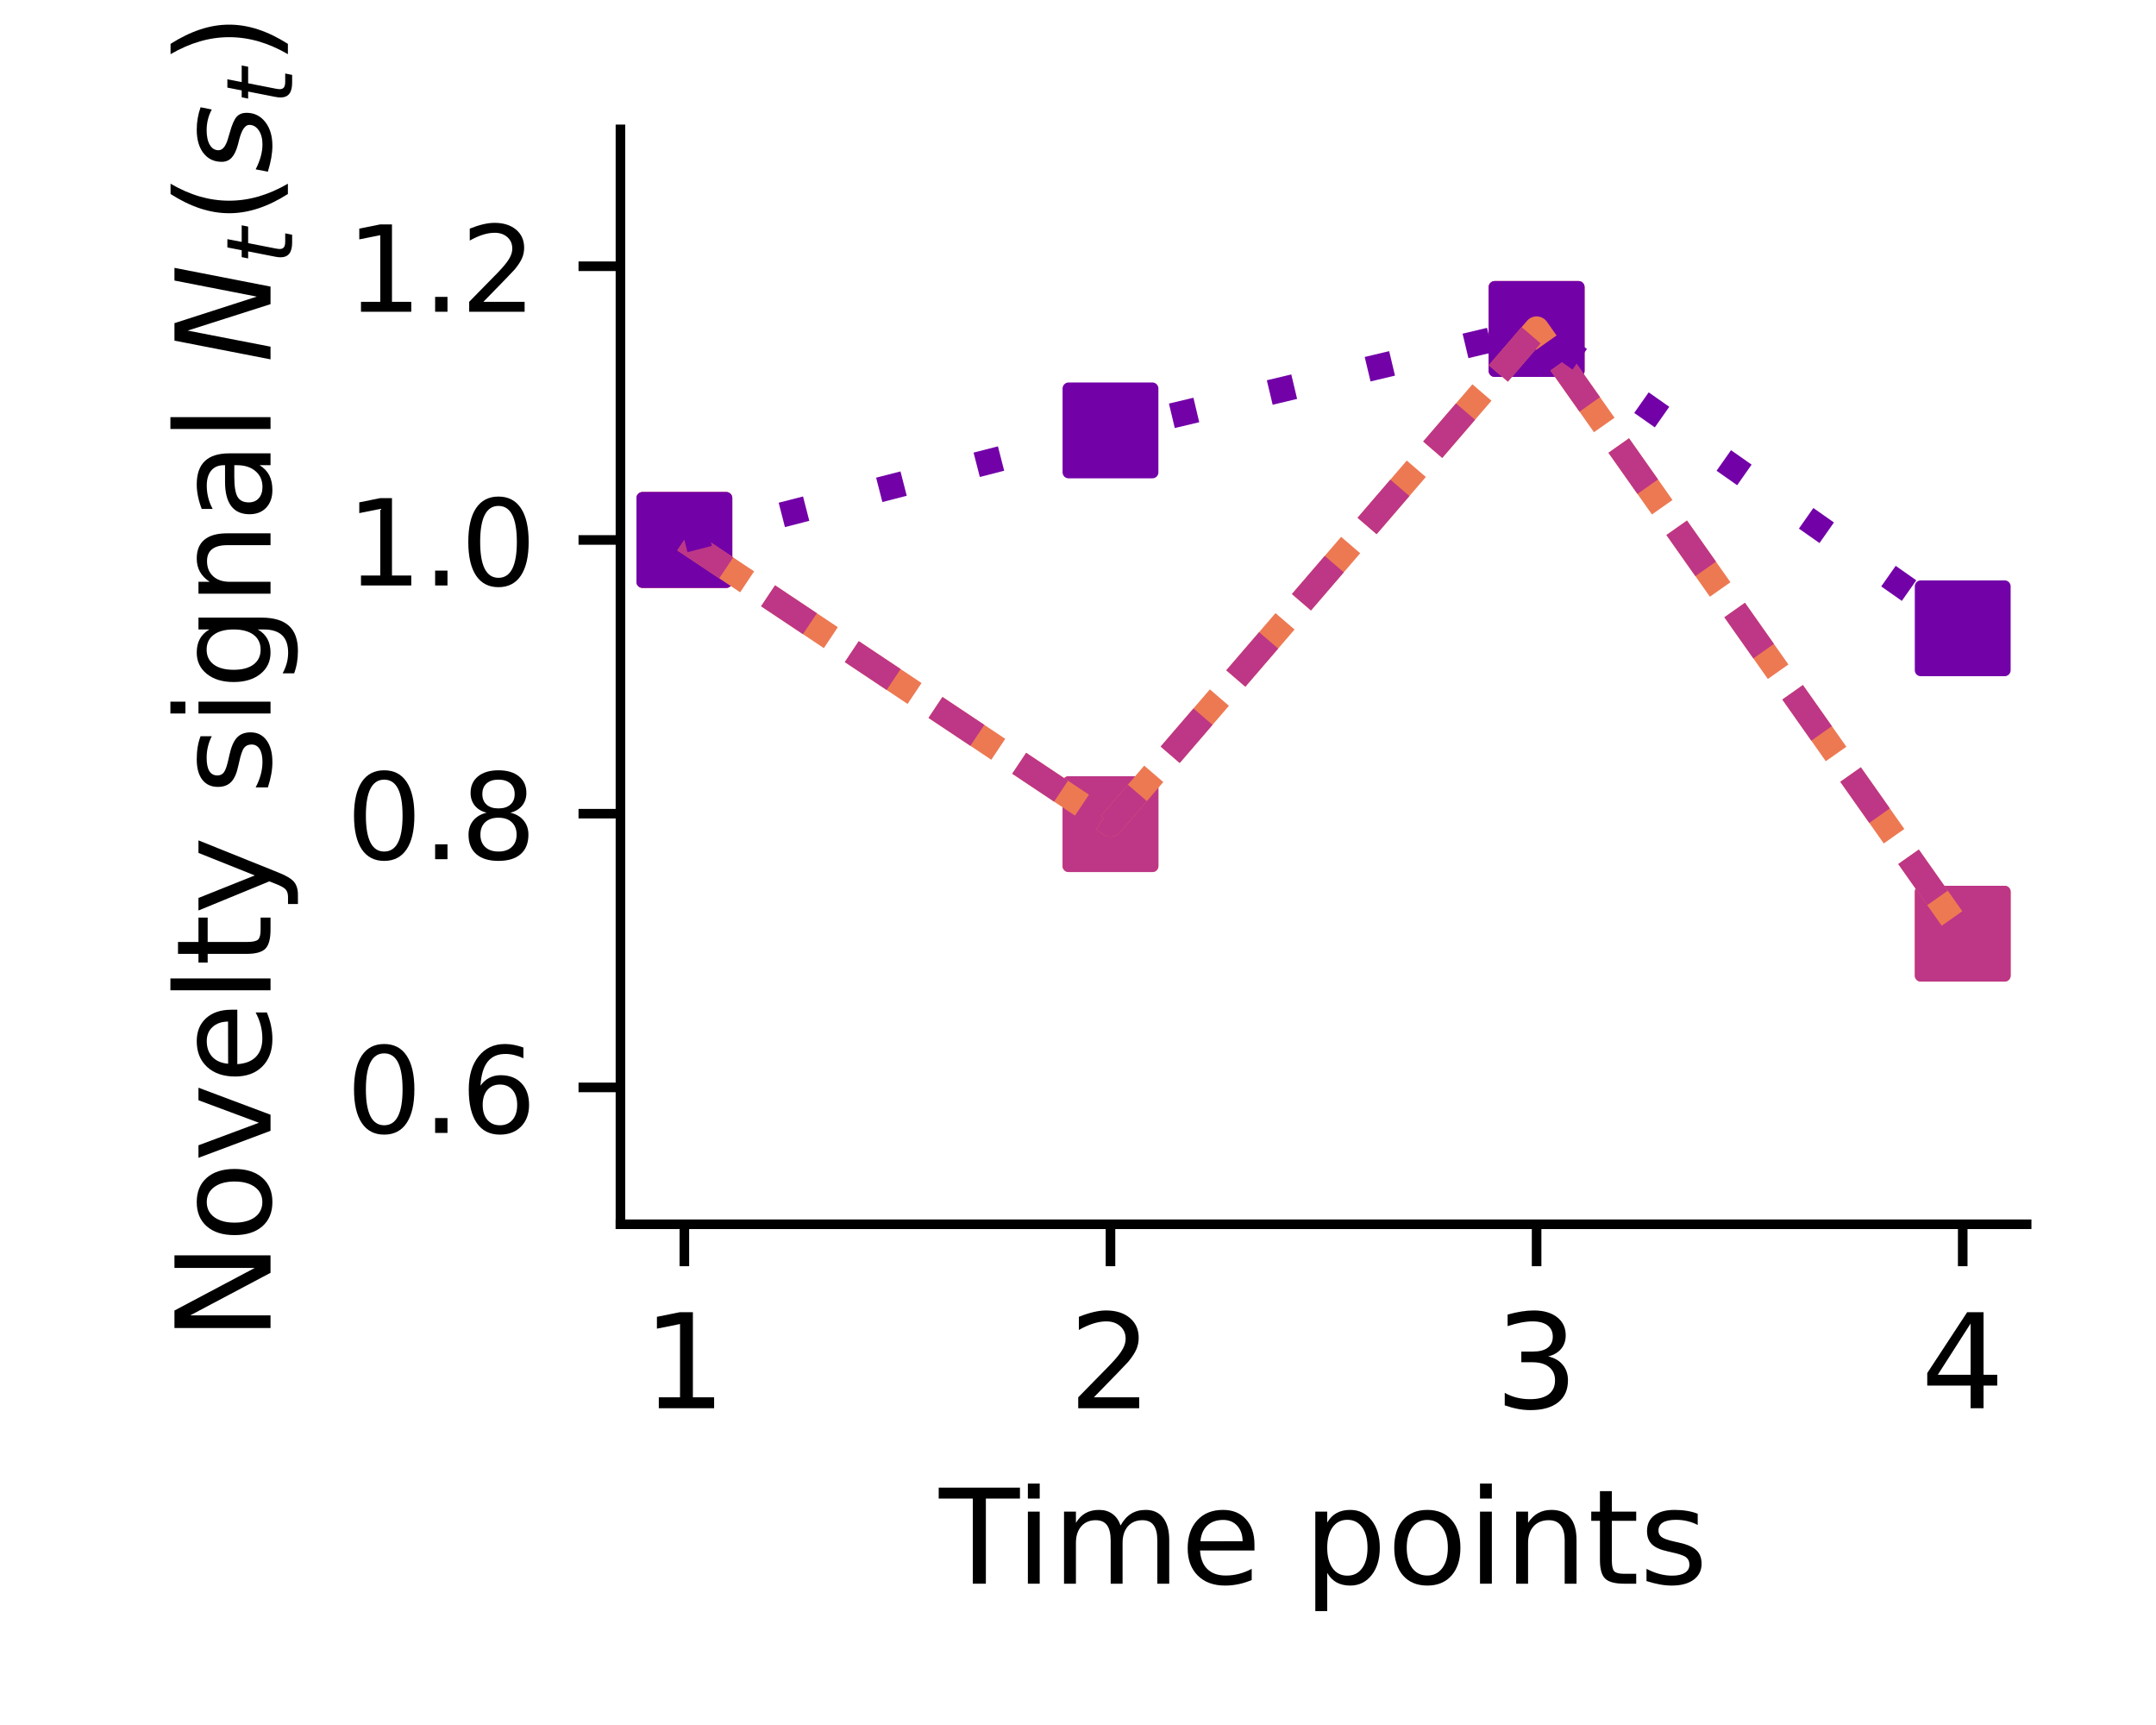
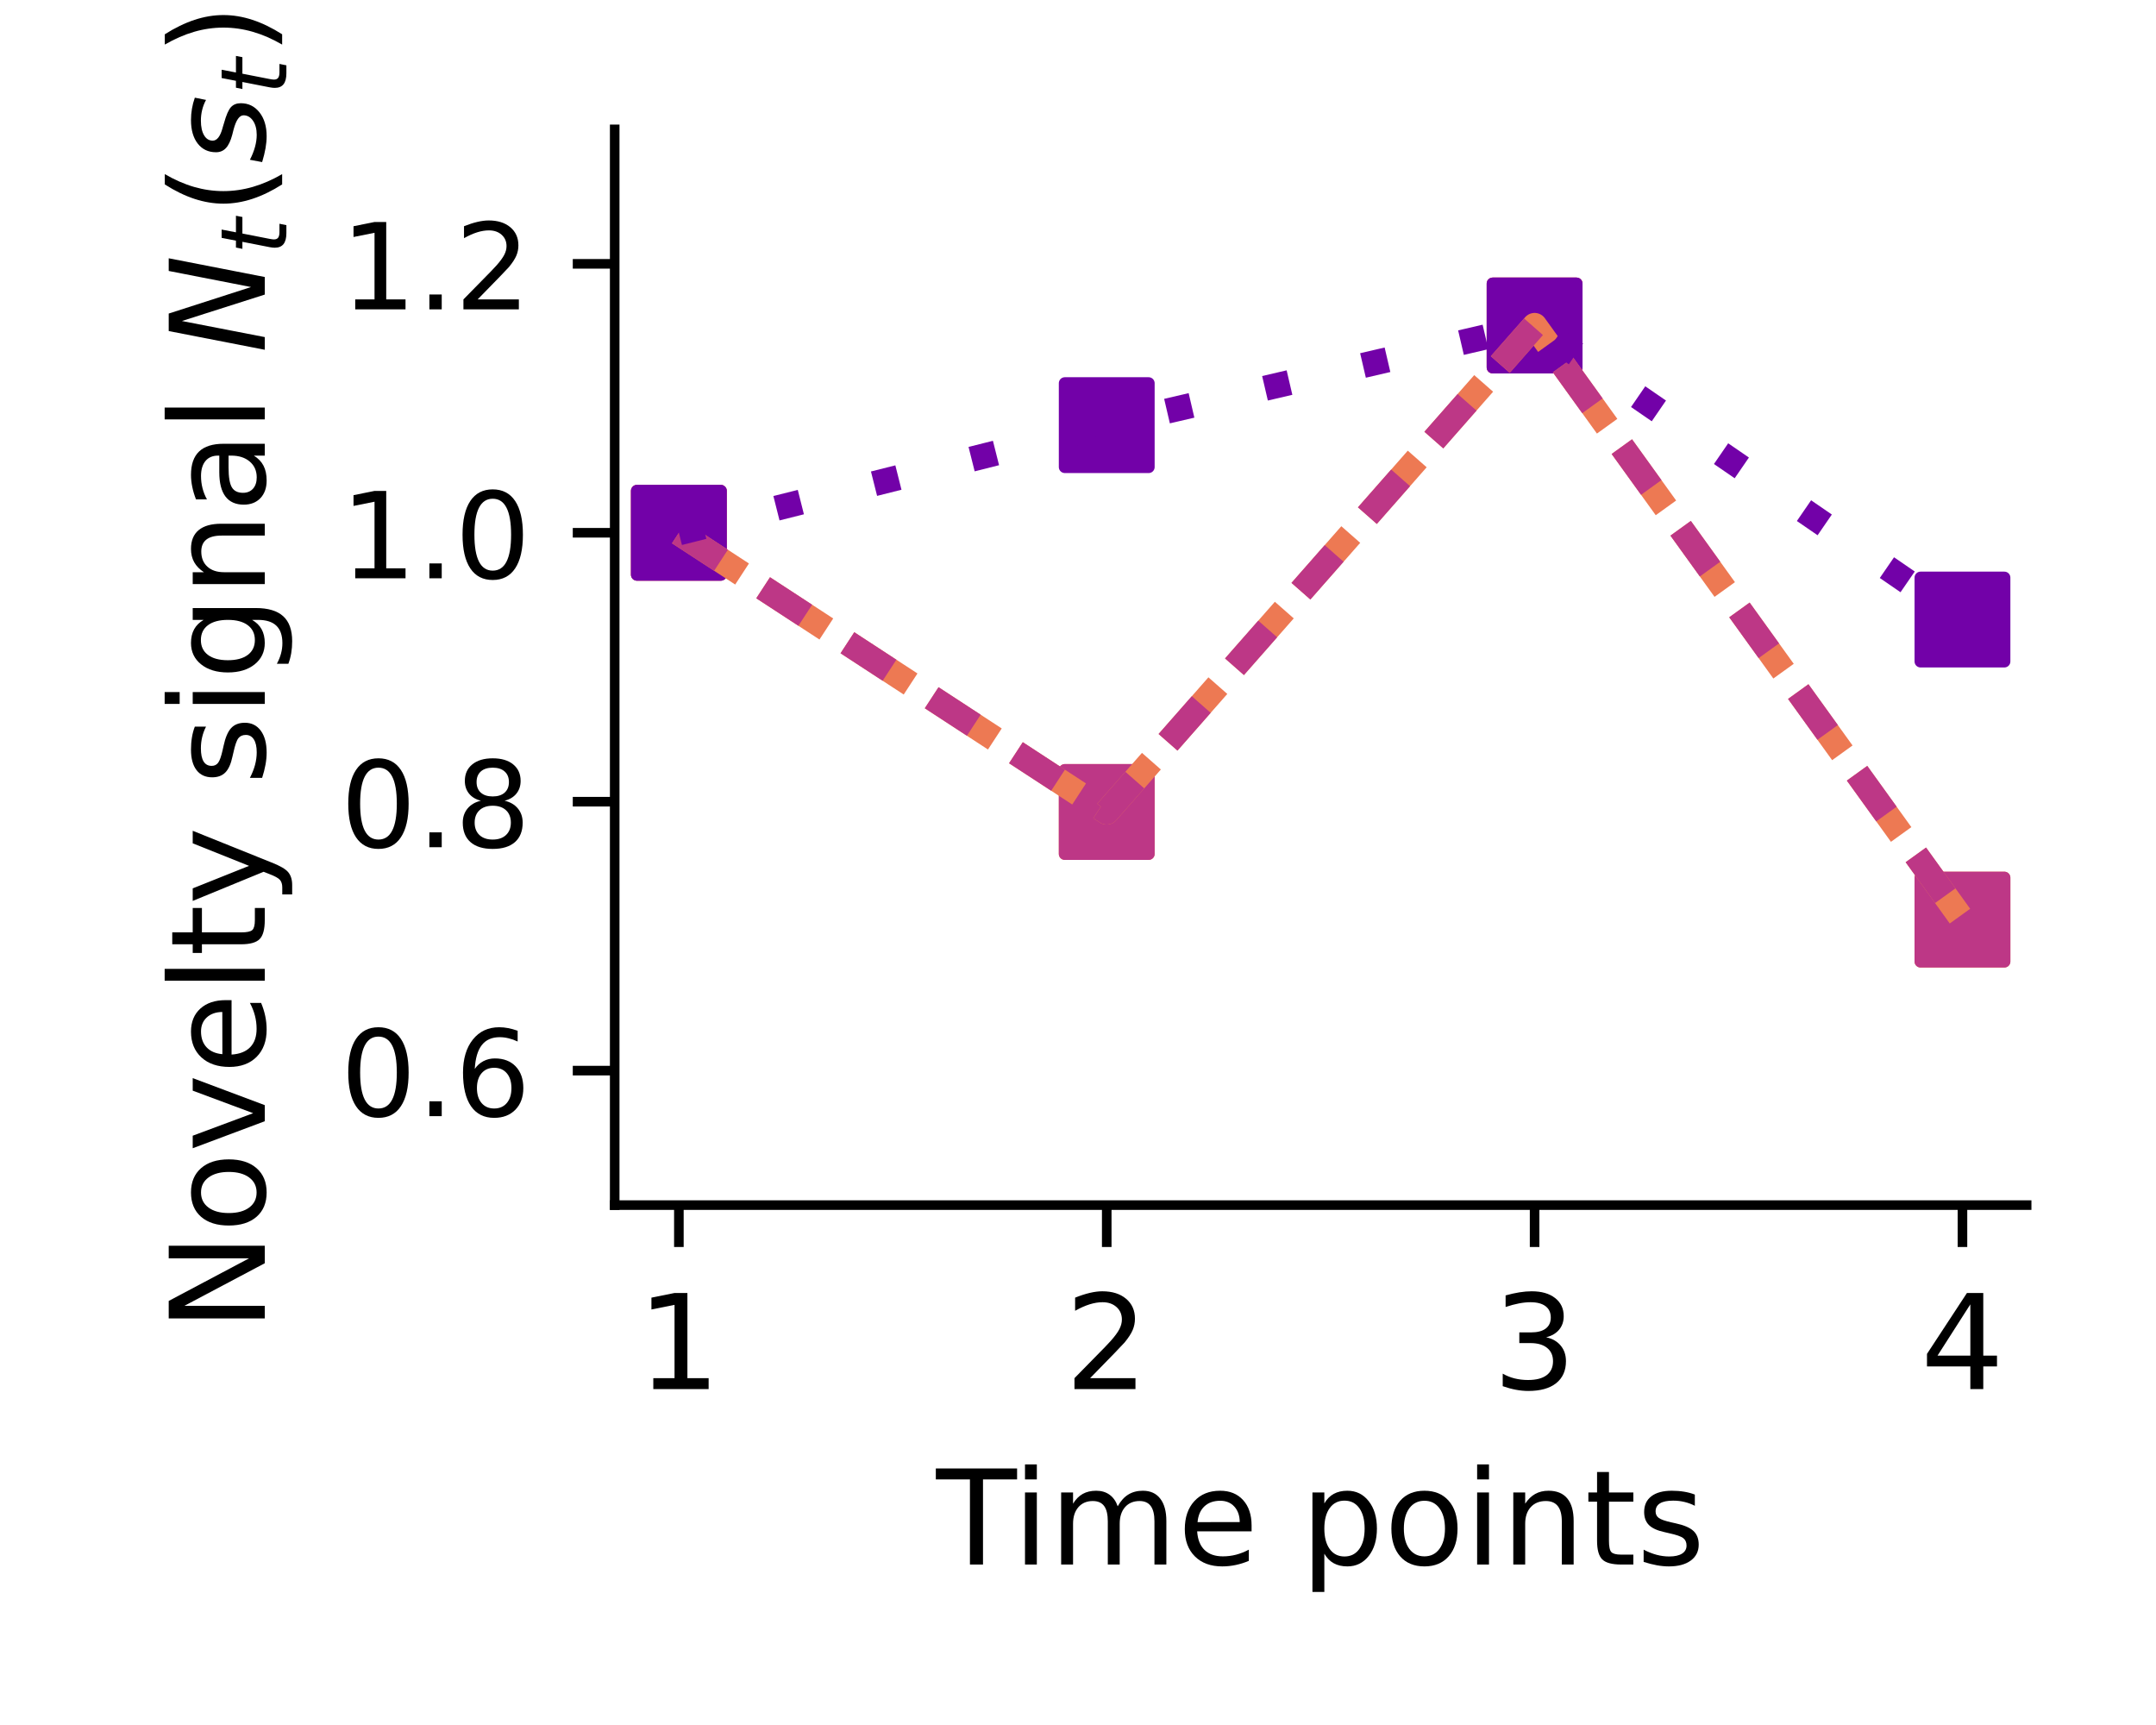
<svg xmlns="http://www.w3.org/2000/svg" xmlns:xlink="http://www.w3.org/1999/xlink" width="180pt" height="144pt" viewBox="0 0 180 144" version="1.1">
  <defs>
    <style type="text/css">*{stroke-linejoin: round; stroke-linecap: butt}</style>
  </defs>
  <g id="figure_1">
    <g id="patch_1">
      <path d="M 0 144  L 180 144  L 180 0  L 0 0  L 0 144  z " style="fill: none" />
    </g>
    <g id="axes_1">
      <g id="patch_2">
-         <path d="M 51.8 102.2  L 169.2 102.2  L 169.2 10.8  L 51.8 10.8  L 51.8 102.2  z " style="fill: none" />
+         <path d="M 51.32 100.6  L 169.2 100.6  L 169.2 10.8  L 51.32 10.8  L 51.32 100.6  z " style="fill: none" />
      </g>
      <g id="PathCollection_1">
        <defs>
-           <path id="mb7946abb6b" d="M -3.5 3.5  L 3.5 3.5  L 3.5 -3.5  L -3.5 -3.5  z " style="stroke: #ed7953" />
+           <path id="m963851a34f" d="M -3.5 3.5  L 3.5 3.5  L 3.5 -3.5  L -3.5 -3.5  z " style="stroke: #ed7953" />
        </defs>
-         <g clip-path="url(#p3c3ed4ab94)">
-           <use xlink:href="#mb7946abb6b" x="57.136" y="45.075" style="fill: #ed7953; stroke: #ed7953" />
-           <use xlink:href="#mb7946abb6b" x="92.712" y="68.798" style="fill: #ed7953; stroke: #ed7953" />
-           <use xlink:href="#mb7946abb6b" x="128.288" y="27.463" style="fill: #ed7953; stroke: #ed7953" />
-           <use xlink:href="#mb7946abb6b" x="163.864" y="77.943" style="fill: #ed7953; stroke: #ed7953" />
+         <g clip-path="url(#pb19910de31)">
+           <use xlink:href="#m963851a34f" x="56.678" y="44.475" style="fill: #ed7953; stroke: #ed7953" />
+           <use xlink:href="#m963851a34f" x="92.399" y="67.783" style="fill: #ed7953; stroke: #ed7953" />
+           <use xlink:href="#m963851a34f" x="128.121" y="27.172" style="fill: #ed7953; stroke: #ed7953" />
+           <use xlink:href="#m963851a34f" x="163.842" y="76.767" style="fill: #ed7953; stroke: #ed7953" />
        </g>
      </g>
      <g id="PathCollection_2">
        <defs>
-           <path id="ma7ffda3fb2" d="M -3.5 3.5  L 3.5 3.5  L 3.5 -3.5  L -3.5 -3.5  z " style="stroke: #bd3786" />
+           <path id="mf373836e05" d="M -3.5 3.5  L 3.5 3.5  L 3.5 -3.5  L -3.5 -3.5  z " style="stroke: #bd3786" />
        </defs>
-         <g clip-path="url(#p3c3ed4ab94)">
-           <use xlink:href="#ma7ffda3fb2" x="57.136" y="45.075" style="fill: #bd3786; stroke: #bd3786" />
-           <use xlink:href="#ma7ffda3fb2" x="92.712" y="68.798" style="fill: #bd3786; stroke: #bd3786" />
-           <use xlink:href="#ma7ffda3fb2" x="128.288" y="27.463" style="fill: #bd3786; stroke: #bd3786" />
-           <use xlink:href="#ma7ffda3fb2" x="163.864" y="77.943" style="fill: #bd3786; stroke: #bd3786" />
+         <g clip-path="url(#pb19910de31)">
+           <use xlink:href="#mf373836e05" x="56.678" y="44.475" style="fill: #bd3786; stroke: #bd3786" />
+           <use xlink:href="#mf373836e05" x="92.399" y="67.783" style="fill: #bd3786; stroke: #bd3786" />
+           <use xlink:href="#mf373836e05" x="128.121" y="27.172" style="fill: #bd3786; stroke: #bd3786" />
+           <use xlink:href="#mf373836e05" x="163.842" y="76.767" style="fill: #bd3786; stroke: #bd3786" />
        </g>
      </g>
      <g id="PathCollection_3">
        <defs>
-           <path id="m89780a138f" d="M -3.5 3.5  L 3.5 3.5  L 3.5 -3.5  L -3.5 -3.5  z " style="stroke: #7201a8" />
+           <path id="mcd7147862d" d="M -3.5 3.5  L 3.5 3.5  L 3.5 -3.5  L -3.5 -3.5  z " style="stroke: #7201a8" />
        </defs>
-         <g clip-path="url(#p3c3ed4ab94)">
-           <use xlink:href="#m89780a138f" x="57.136" y="45.075" style="fill: #7201a8; stroke: #7201a8" />
-           <use xlink:href="#m89780a138f" x="92.712" y="35.93" style="fill: #7201a8; stroke: #7201a8" />
-           <use xlink:href="#m89780a138f" x="128.288" y="27.463" style="fill: #7201a8; stroke: #7201a8" />
-           <use xlink:href="#m89780a138f" x="163.864" y="52.449" style="fill: #7201a8; stroke: #7201a8" />
+         <g clip-path="url(#pb19910de31)">
+           <use xlink:href="#mcd7147862d" x="56.678" y="44.475" style="fill: #7201a8; stroke: #7201a8" />
+           <use xlink:href="#mcd7147862d" x="92.399" y="35.49" style="fill: #7201a8; stroke: #7201a8" />
+           <use xlink:href="#mcd7147862d" x="128.121" y="27.172" style="fill: #7201a8; stroke: #7201a8" />
+           <use xlink:href="#mcd7147862d" x="163.842" y="51.719" style="fill: #7201a8; stroke: #7201a8" />
        </g>
      </g>
      <g id="matplotlib.axis_1">
        <g id="xtick_1">
          <g id="line2d_1">
            <defs>
-               <path id="mc3456936d4" d="M 0 0  L 0 3.5  " style="stroke: #000000; stroke-width: 0.8" />
-             </defs>
-             <g>
-               <use xlink:href="#mc3456936d4" x="57.136" y="102.2" style="stroke: #000000; stroke-width: 0.8" />
+               <path id="mcd3e46b966" d="M 0 0  L 0 3.5  " style="stroke: #000000; stroke-width: 0.8" />
+             </defs>
+             <g>
+               <use xlink:href="#mcd3e46b966" x="56.678" y="100.6" style="stroke: #000000; stroke-width: 0.8" />
            </g>
          </g>
          <g id="text_1">
-             <g transform="translate(53.63699 117.5583) scale(0.11 -0.11)">
+             <g transform="translate(53.17881 115.9583) scale(0.11 -0.11)">
              <defs>
                <path id="DejaVuSans-31" d="M 794 531  L 1825 531  L 1825 4091  L 703 3866  L 703 4441  L 1819 4666  L 2450 4666  L 2450 531  L 3481 531  L 3481 0  L 794 0  L 794 531  z " transform="scale(0.015625)" />
              </defs>
              <use xlink:href="#DejaVuSans-31" />
            </g>
          </g>
        </g>
        <g id="xtick_2">
          <g id="line2d_2">
            <g>
-               <use xlink:href="#mc3456936d4" x="92.712" y="102.2" style="stroke: #000000; stroke-width: 0.8" />
+               <use xlink:href="#mcd3e46b966" x="92.399" y="100.6" style="stroke: #000000; stroke-width: 0.8" />
            </g>
          </g>
          <g id="text_2">
-             <g transform="translate(89.21275 117.5583) scale(0.11 -0.11)">
+             <g transform="translate(88.90002 115.9583) scale(0.11 -0.11)">
              <defs>
                <path id="DejaVuSans-32" d="M 1228 531  L 3431 531  L 3431 0  L 469 0  L 469 531  Q 828 903 1448 1529  Q 2069 2156 2228 2338  Q 2531 2678 2651 2914  Q 2772 3150 2772 3378  Q 2772 3750 2511 3984  Q 2250 4219 1831 4219  Q 1534 4219 1204 4116  Q 875 4013 500 3803  L 500 4441  Q 881 4594 1212 4672  Q 1544 4750 1819 4750  Q 2544 4750 2975 4387  Q 3406 4025 3406 3419  Q 3406 3131 3298 2873  Q 3191 2616 2906 2266  Q 2828 2175 2409 1742  Q 1991 1309 1228 531  z " transform="scale(0.015625)" />
              </defs>
              <use xlink:href="#DejaVuSans-32" />
            </g>
          </g>
        </g>
        <g id="xtick_3">
          <g id="line2d_3">
            <g>
-               <use xlink:href="#mc3456936d4" x="128.288" y="102.2" style="stroke: #000000; stroke-width: 0.8" />
+               <use xlink:href="#mcd3e46b966" x="128.121" y="100.6" style="stroke: #000000; stroke-width: 0.8" />
            </g>
          </g>
          <g id="text_3">
-             <g transform="translate(124.7885 117.5583) scale(0.11 -0.11)">
+             <g transform="translate(124.6212 115.9583) scale(0.11 -0.11)">
              <defs>
                <path id="DejaVuSans-33" d="M 2597 2516  Q 3050 2419 3304 2112  Q 3559 1806 3559 1356  Q 3559 666 3084 287  Q 2609 -91 1734 -91  Q 1441 -91 1130 -33  Q 819 25 488 141  L 488 750  Q 750 597 1062 519  Q 1375 441 1716 441  Q 2309 441 2620 675  Q 2931 909 2931 1356  Q 2931 1769 2642 2001  Q 2353 2234 1838 2234  L 1294 2234  L 1294 2753  L 1863 2753  Q 2328 2753 2575 2939  Q 2822 3125 2822 3475  Q 2822 3834 2567 4026  Q 2313 4219 1838 4219  Q 1578 4219 1281 4162  Q 984 4106 628 3988  L 628 4550  Q 988 4650 1302 4700  Q 1616 4750 1894 4750  Q 2613 4750 3031 4423  Q 3450 4097 3450 3541  Q 3450 3153 3228 2886  Q 3006 2619 2597 2516  z " transform="scale(0.015625)" />
              </defs>
              <use xlink:href="#DejaVuSans-33" />
            </g>
          </g>
        </g>
        <g id="xtick_4">
          <g id="line2d_4">
            <g>
-               <use xlink:href="#mc3456936d4" x="163.864" y="102.2" style="stroke: #000000; stroke-width: 0.8" />
+               <use xlink:href="#mcd3e46b966" x="163.842" y="100.6" style="stroke: #000000; stroke-width: 0.8" />
            </g>
          </g>
          <g id="text_4">
-             <g transform="translate(160.3643 117.5583) scale(0.11 -0.11)">
+             <g transform="translate(160.3424 115.9583) scale(0.11 -0.11)">
              <defs>
                <path id="DejaVuSans-34" d="M 2419 4116  L 825 1625  L 2419 1625  L 2419 4116  z M 2253 4666  L 3047 4666  L 3047 1625  L 3713 1625  L 3713 1100  L 3047 1100  L 3047 0  L 2419 0  L 2419 1100  L 313 1100  L 313 1709  L 2253 4666  z " transform="scale(0.015625)" />
              </defs>
              <use xlink:href="#DejaVuSans-34" />
            </g>
          </g>
        </g>
        <g id="text_5">
-           <g transform="translate(78.4032 132.2042) scale(0.11 -0.11)">
+           <g transform="translate(78.1632 130.6042) scale(0.11 -0.11)">
            <defs>
              <path id="DejaVuSans-54" d="M -19 4666  L 3928 4666  L 3928 4134  L 2272 4134  L 2272 0  L 1638 0  L 1638 4134  L -19 4134  L -19 4666  z " transform="scale(0.015625)" />
              <path id="DejaVuSans-69" d="M 603 3500  L 1178 3500  L 1178 0  L 603 0  L 603 3500  z M 603 4863  L 1178 4863  L 1178 4134  L 603 4134  L 603 4863  z " transform="scale(0.015625)" />
              <path id="DejaVuSans-6d" d="M 3328 2828  Q 3544 3216 3844 3400  Q 4144 3584 4550 3584  Q 5097 3584 5394 3201  Q 5691 2819 5691 2113  L 5691 0  L 5113 0  L 5113 2094  Q 5113 2597 4934 2840  Q 4756 3084 4391 3084  Q 3944 3084 3684 2787  Q 3425 2491 3425 1978  L 3425 0  L 2847 0  L 2847 2094  Q 2847 2600 2669 2842  Q 2491 3084 2119 3084  Q 1678 3084 1418 2786  Q 1159 2488 1159 1978  L 1159 0  L 581 0  L 581 3500  L 1159 3500  L 1159 2956  Q 1356 3278 1631 3431  Q 1906 3584 2284 3584  Q 2666 3584 2933 3390  Q 3200 3197 3328 2828  z " transform="scale(0.015625)" />
              <path id="DejaVuSans-65" d="M 3597 1894  L 3597 1613  L 953 1613  Q 991 1019 1311 708  Q 1631 397 2203 397  Q 2534 397 2845 478  Q 3156 559 3463 722  L 3463 178  Q 3153 47 2828 -22  Q 2503 -91 2169 -91  Q 1331 -91 842 396  Q 353 884 353 1716  Q 353 2575 817 3079  Q 1281 3584 2069 3584  Q 2775 3584 3186 3129  Q 3597 2675 3597 1894  z M 3022 2063  Q 3016 2534 2758 2815  Q 2500 3097 2075 3097  Q 1594 3097 1305 2825  Q 1016 2553 972 2059  L 3022 2063  z " transform="scale(0.015625)" />
              <path id="DejaVuSans-20" transform="scale(0.015625)" />
              <path id="DejaVuSans-70" d="M 1159 525  L 1159 -1331  L 581 -1331  L 581 3500  L 1159 3500  L 1159 2969  Q 1341 3281 1617 3432  Q 1894 3584 2278 3584  Q 2916 3584 3314 3078  Q 3713 2572 3713 1747  Q 3713 922 3314 415  Q 2916 -91 2278 -91  Q 1894 -91 1617 61  Q 1341 213 1159 525  z M 3116 1747  Q 3116 2381 2855 2742  Q 2594 3103 2138 3103  Q 1681 3103 1420 2742  Q 1159 2381 1159 1747  Q 1159 1113 1420 752  Q 1681 391 2138 391  Q 2594 391 2855 752  Q 3116 1113 3116 1747  z " transform="scale(0.015625)" />
              <path id="DejaVuSans-6f" d="M 1959 3097  Q 1497 3097 1228 2736  Q 959 2375 959 1747  Q 959 1119 1226 758  Q 1494 397 1959 397  Q 2419 397 2687 759  Q 2956 1122 2956 1747  Q 2956 2369 2687 2733  Q 2419 3097 1959 3097  z M 1959 3584  Q 2709 3584 3137 3096  Q 3566 2609 3566 1747  Q 3566 888 3137 398  Q 2709 -91 1959 -91  Q 1206 -91 779 398  Q 353 888 353 1747  Q 353 2609 779 3096  Q 1206 3584 1959 3584  z " transform="scale(0.015625)" />
              <path id="DejaVuSans-6e" d="M 3513 2113  L 3513 0  L 2938 0  L 2938 2094  Q 2938 2591 2744 2837  Q 2550 3084 2163 3084  Q 1697 3084 1428 2787  Q 1159 2491 1159 1978  L 1159 0  L 581 0  L 581 3500  L 1159 3500  L 1159 2956  Q 1366 3272 1645 3428  Q 1925 3584 2291 3584  Q 2894 3584 3203 3211  Q 3513 2838 3513 2113  z " transform="scale(0.015625)" />
              <path id="DejaVuSans-74" d="M 1172 4494  L 1172 3500  L 2356 3500  L 2356 3053  L 1172 3053  L 1172 1153  Q 1172 725 1289 603  Q 1406 481 1766 481  L 2356 481  L 2356 0  L 1766 0  Q 1100 0 847 248  Q 594 497 594 1153  L 594 3053  L 172 3053  L 172 3500  L 594 3500  L 594 4494  L 1172 4494  z " transform="scale(0.015625)" />
              <path id="DejaVuSans-73" d="M 2834 3397  L 2834 2853  Q 2591 2978 2328 3040  Q 2066 3103 1784 3103  Q 1356 3103 1142 2972  Q 928 2841 928 2578  Q 928 2378 1081 2264  Q 1234 2150 1697 2047  L 1894 2003  Q 2506 1872 2764 1633  Q 3022 1394 3022 966  Q 3022 478 2636 193  Q 2250 -91 1575 -91  Q 1294 -91 989 -36  Q 684 19 347 128  L 347 722  Q 666 556 975 473  Q 1284 391 1588 391  Q 1994 391 2212 530  Q 2431 669 2431 922  Q 2431 1156 2273 1281  Q 2116 1406 1581 1522  L 1381 1569  Q 847 1681 609 1914  Q 372 2147 372 2553  Q 372 3047 722 3315  Q 1072 3584 1716 3584  Q 2034 3584 2315 3537  Q 2597 3491 2834 3397  z " transform="scale(0.015625)" />
            </defs>
            <use xlink:href="#DejaVuSans-54" />
            <use xlink:href="#DejaVuSans-69" x="57.959" />
            <use xlink:href="#DejaVuSans-6d" x="85.742" />
            <use xlink:href="#DejaVuSans-65" x="183.154" />
            <use xlink:href="#DejaVuSans-20" x="244.678" />
            <use xlink:href="#DejaVuSans-70" x="276.465" />
            <use xlink:href="#DejaVuSans-6f" x="339.941" />
            <use xlink:href="#DejaVuSans-69" x="401.123" />
            <use xlink:href="#DejaVuSans-6e" x="428.906" />
            <use xlink:href="#DejaVuSans-74" x="492.285" />
            <use xlink:href="#DejaVuSans-73" x="531.494" />
          </g>
        </g>
      </g>
      <g id="matplotlib.axis_2">
        <g id="ytick_1">
          <g id="line2d_5">
            <defs>
-               <path id="maf04ce3a7c" d="M 0 0  L -3.5 0  " style="stroke: #000000; stroke-width: 0.8" />
-             </defs>
-             <g>
-               <use xlink:href="#maf04ce3a7c" x="51.8" y="90.775" style="stroke: #000000; stroke-width: 0.8" />
+               <path id="m11049a2c9d" d="M 0 0  L -3.5 0  " style="stroke: #000000; stroke-width: 0.8" />
+             </defs>
+             <g>
+               <use xlink:href="#m11049a2c9d" x="51.32" y="89.375" style="stroke: #000000; stroke-width: 0.8" />
            </g>
          </g>
          <g id="text_6">
-             <g transform="translate(28.89688 94.57422) scale(0.1 -0.1)">
+             <g transform="translate(28.41688 93.17422) scale(0.1 -0.1)">
              <defs>
                <path id="DejaVuSans-30" d="M 2034 4250  Q 1547 4250 1301 3770  Q 1056 3291 1056 2328  Q 1056 1369 1301 889  Q 1547 409 2034 409  Q 2525 409 2770 889  Q 3016 1369 3016 2328  Q 3016 3291 2770 3770  Q 2525 4250 2034 4250  z M 2034 4750  Q 2819 4750 3233 4129  Q 3647 3509 3647 2328  Q 3647 1150 3233 529  Q 2819 -91 2034 -91  Q 1250 -91 836 529  Q 422 1150 422 2328  Q 422 3509 836 4129  Q 1250 4750 2034 4750  z " transform="scale(0.015625)" />
                <path id="DejaVuSans-2e" d="M 684 794  L 1344 794  L 1344 0  L 684 0  L 684 794  z " transform="scale(0.015625)" />
                <path id="DejaVuSans-36" d="M 2113 2584  Q 1688 2584 1439 2293  Q 1191 2003 1191 1497  Q 1191 994 1439 701  Q 1688 409 2113 409  Q 2538 409 2786 701  Q 3034 994 3034 1497  Q 3034 2003 2786 2293  Q 2538 2584 2113 2584  z M 3366 4563  L 3366 3988  Q 3128 4100 2886 4159  Q 2644 4219 2406 4219  Q 1781 4219 1451 3797  Q 1122 3375 1075 2522  Q 1259 2794 1537 2939  Q 1816 3084 2150 3084  Q 2853 3084 3261 2657  Q 3669 2231 3669 1497  Q 3669 778 3244 343  Q 2819 -91 2113 -91  Q 1303 -91 875 529  Q 447 1150 447 2328  Q 447 3434 972 4092  Q 1497 4750 2381 4750  Q 2619 4750 2861 4703  Q 3103 4656 3366 4563  z " transform="scale(0.015625)" />
              </defs>
              <use xlink:href="#DejaVuSans-30" />
              <use xlink:href="#DejaVuSans-2e" x="63.623" />
              <use xlink:href="#DejaVuSans-36" x="95.41" />
            </g>
          </g>
        </g>
        <g id="ytick_2">
          <g id="line2d_6">
            <g>
-               <use xlink:href="#maf04ce3a7c" x="51.8" y="67.925" style="stroke: #000000; stroke-width: 0.8" />
+               <use xlink:href="#m11049a2c9d" x="51.32" y="66.925" style="stroke: #000000; stroke-width: 0.8" />
            </g>
          </g>
          <g id="text_7">
-             <g transform="translate(28.89688 71.72422) scale(0.1 -0.1)">
+             <g transform="translate(28.41688 70.72422) scale(0.1 -0.1)">
              <defs>
                <path id="DejaVuSans-38" d="M 2034 2216  Q 1584 2216 1326 1975  Q 1069 1734 1069 1313  Q 1069 891 1326 650  Q 1584 409 2034 409  Q 2484 409 2743 651  Q 3003 894 3003 1313  Q 3003 1734 2745 1975  Q 2488 2216 2034 2216  z M 1403 2484  Q 997 2584 770 2862  Q 544 3141 544 3541  Q 544 4100 942 4425  Q 1341 4750 2034 4750  Q 2731 4750 3128 4425  Q 3525 4100 3525 3541  Q 3525 3141 3298 2862  Q 3072 2584 2669 2484  Q 3125 2378 3379 2068  Q 3634 1759 3634 1313  Q 3634 634 3220 271  Q 2806 -91 2034 -91  Q 1263 -91 848 271  Q 434 634 434 1313  Q 434 1759 690 2068  Q 947 2378 1403 2484  z M 1172 3481  Q 1172 3119 1398 2916  Q 1625 2713 2034 2713  Q 2441 2713 2670 2916  Q 2900 3119 2900 3481  Q 2900 3844 2670 4047  Q 2441 4250 2034 4250  Q 1625 4250 1398 4047  Q 1172 3844 1172 3481  z " transform="scale(0.015625)" />
              </defs>
              <use xlink:href="#DejaVuSans-30" />
              <use xlink:href="#DejaVuSans-2e" x="63.623" />
              <use xlink:href="#DejaVuSans-38" x="95.41" />
            </g>
          </g>
        </g>
        <g id="ytick_3">
          <g id="line2d_7">
            <g>
-               <use xlink:href="#maf04ce3a7c" x="51.8" y="45.075" style="stroke: #000000; stroke-width: 0.8" />
+               <use xlink:href="#m11049a2c9d" x="51.32" y="44.475" style="stroke: #000000; stroke-width: 0.8" />
            </g>
          </g>
          <g id="text_8">
-             <g transform="translate(28.89688 48.87422) scale(0.1 -0.1)">
+             <g transform="translate(28.41688 48.27422) scale(0.1 -0.1)">
              <use xlink:href="#DejaVuSans-31" />
              <use xlink:href="#DejaVuSans-2e" x="63.623" />
              <use xlink:href="#DejaVuSans-30" x="95.41" />
            </g>
          </g>
        </g>
        <g id="ytick_4">
          <g id="line2d_8">
            <g>
-               <use xlink:href="#maf04ce3a7c" x="51.8" y="22.225" style="stroke: #000000; stroke-width: 0.8" />
+               <use xlink:href="#m11049a2c9d" x="51.32" y="22.025" style="stroke: #000000; stroke-width: 0.8" />
            </g>
          </g>
          <g id="text_9">
-             <g transform="translate(28.89688 26.02422) scale(0.1 -0.1)">
+             <g transform="translate(28.41688 25.82422) scale(0.1 -0.1)">
              <use xlink:href="#DejaVuSans-31" />
              <use xlink:href="#DejaVuSans-2e" x="63.623" />
              <use xlink:href="#DejaVuSans-32" x="95.41" />
            </g>
          </g>
        </g>
        <g id="text_10">
-           <g transform="translate(22.58687 111.94) rotate(-90) scale(0.11 -0.11)">
+           <g transform="translate(22.10687 111.14) rotate(-90) scale(0.11 -0.11)">
            <defs>
              <path id="DejaVuSans-4e" d="M 628 4666  L 1478 4666  L 3547 763  L 3547 4666  L 4159 4666  L 4159 0  L 3309 0  L 1241 3903  L 1241 0  L 628 0  L 628 4666  z " transform="scale(0.015625)" />
              <path id="DejaVuSans-76" d="M 191 3500  L 800 3500  L 1894 563  L 2988 3500  L 3597 3500  L 2284 0  L 1503 0  L 191 3500  z " transform="scale(0.015625)" />
              <path id="DejaVuSans-6c" d="M 603 4863  L 1178 4863  L 1178 0  L 603 0  L 603 4863  z " transform="scale(0.015625)" />
              <path id="DejaVuSans-79" d="M 2059 -325  Q 1816 -950 1584 -1140  Q 1353 -1331 966 -1331  L 506 -1331  L 506 -850  L 844 -850  Q 1081 -850 1212 -737  Q 1344 -625 1503 -206  L 1606 56  L 191 3500  L 800 3500  L 1894 763  L 2988 3500  L 3597 3500  L 2059 -325  z " transform="scale(0.015625)" />
              <path id="DejaVuSans-67" d="M 2906 1791  Q 2906 2416 2648 2759  Q 2391 3103 1925 3103  Q 1463 3103 1205 2759  Q 947 2416 947 1791  Q 947 1169 1205 825  Q 1463 481 1925 481  Q 2391 481 2648 825  Q 2906 1169 2906 1791  z M 3481 434  Q 3481 -459 3084 -895  Q 2688 -1331 1869 -1331  Q 1566 -1331 1297 -1286  Q 1028 -1241 775 -1147  L 775 -588  Q 1028 -725 1275 -790  Q 1522 -856 1778 -856  Q 2344 -856 2625 -561  Q 2906 -266 2906 331  L 2906 616  Q 2728 306 2450 153  Q 2172 0 1784 0  Q 1141 0 747 490  Q 353 981 353 1791  Q 353 2603 747 3093  Q 1141 3584 1784 3584  Q 2172 3584 2450 3431  Q 2728 3278 2906 2969  L 2906 3500  L 3481 3500  L 3481 434  z " transform="scale(0.015625)" />
              <path id="DejaVuSans-61" d="M 2194 1759  Q 1497 1759 1228 1600  Q 959 1441 959 1056  Q 959 750 1161 570  Q 1363 391 1709 391  Q 2188 391 2477 730  Q 2766 1069 2766 1631  L 2766 1759  L 2194 1759  z M 3341 1997  L 3341 0  L 2766 0  L 2766 531  Q 2569 213 2275 61  Q 1981 -91 1556 -91  Q 1019 -91 701 211  Q 384 513 384 1019  Q 384 1609 779 1909  Q 1175 2209 1959 2209  L 2766 2209  L 2766 2266  Q 2766 2663 2505 2880  Q 2244 3097 1772 3097  Q 1472 3097 1187 3025  Q 903 2953 641 2809  L 641 3341  Q 956 3463 1253 3523  Q 1550 3584 1831 3584  Q 2591 3584 2966 3190  Q 3341 2797 3341 1997  z " transform="scale(0.015625)" />
              <path id="DejaVuSans-Oblique-4e" d="M 1081 4666  L 1931 4666  L 3219 666  L 4000 4666  L 4616 4666  L 3706 0  L 2853 0  L 1569 4025  L 788 0  L 172 0  L 1081 4666  z " transform="scale(0.015625)" />
              <path id="DejaVuSans-Oblique-74" d="M 2706 3500  L 2619 3053  L 1472 3053  L 1100 1153  Q 1081 1047 1072 975  Q 1063 903 1063 863  Q 1063 663 1183 572  Q 1303 481 1569 481  L 2150 481  L 2053 0  L 1503 0  Q 991 0 739 200  Q 488 400 488 806  Q 488 878 497 964  Q 506 1050 525 1153  L 897 3053  L 409 3053  L 500 3500  L 978 3500  L 1172 4494  L 1747 4494  L 1556 3500  L 2706 3500  z " transform="scale(0.015625)" />
              <path id="DejaVuSans-28" d="M 1984 4856  Q 1566 4138 1362 3434  Q 1159 2731 1159 2009  Q 1159 1288 1364 580  Q 1569 -128 1984 -844  L 1484 -844  Q 1016 -109 783 600  Q 550 1309 550 2009  Q 550 2706 781 3412  Q 1013 4119 1484 4856  L 1984 4856  z " transform="scale(0.015625)" />
              <path id="DejaVuSans-Oblique-73" d="M 3200 3397  L 3091 2853  Q 2863 2978 2609 3040  Q 2356 3103 2088 3103  Q 1634 3103 1373 2948  Q 1113 2794 1113 2528  Q 1113 2219 1719 2053  Q 1766 2041 1788 2034  L 1972 1978  Q 2547 1819 2739 1644  Q 2931 1469 2931 1166  Q 2931 609 2489 259  Q 2047 -91 1331 -91  Q 1053 -91 747 -37  Q 441 16 72 128  L 184 722  Q 500 559 806 475  Q 1113 391 1394 391  Q 1816 391 2080 572  Q 2344 753 2344 1031  Q 2344 1331 1650 1516  L 1591 1531  L 1394 1581  Q 956 1697 753 1886  Q 550 2075 550 2369  Q 550 2928 970 3256  Q 1391 3584 2113 3584  Q 2397 3584 2667 3537  Q 2938 3491 3200 3397  z " transform="scale(0.015625)" />
              <path id="DejaVuSans-29" d="M 513 4856  L 1013 4856  Q 1481 4119 1714 3412  Q 1947 2706 1947 2009  Q 1947 1309 1714 600  Q 1481 -109 1013 -844  L 513 -844  Q 928 -128 1133 580  Q 1338 1288 1338 2009  Q 1338 2731 1133 3434  Q 928 4138 513 4856  z " transform="scale(0.015625)" />
            </defs>
            <use xlink:href="#DejaVuSans-4e" transform="translate(0 0.015625)" />
            <use xlink:href="#DejaVuSans-6f" transform="translate(74.80469 0.015625)" />
            <use xlink:href="#DejaVuSans-76" transform="translate(135.9863 0.015625)" />
            <use xlink:href="#DejaVuSans-65" transform="translate(195.166 0.015625)" />
            <use xlink:href="#DejaVuSans-6c" transform="translate(256.6895 0.015625)" />
            <use xlink:href="#DejaVuSans-74" transform="translate(284.4727 0.015625)" />
            <use xlink:href="#DejaVuSans-79" transform="translate(323.6816 0.015625)" />
            <use xlink:href="#DejaVuSans-20" transform="translate(382.8613 0.015625)" />
            <use xlink:href="#DejaVuSans-73" transform="translate(414.6484 0.015625)" />
            <use xlink:href="#DejaVuSans-69" transform="translate(466.748 0.015625)" />
            <use xlink:href="#DejaVuSans-67" transform="translate(494.5312 0.015625)" />
            <use xlink:href="#DejaVuSans-6e" transform="translate(558.0078 0.015625)" />
            <use xlink:href="#DejaVuSans-61" transform="translate(621.3867 0.015625)" />
            <use xlink:href="#DejaVuSans-6c" transform="translate(682.666 0.015625)" />
            <use xlink:href="#DejaVuSans-20" transform="translate(710.4492 0.015625)" />
            <use xlink:href="#DejaVuSans-Oblique-4e" transform="translate(742.2363 0.015625)" />
            <use xlink:href="#DejaVuSans-Oblique-74" transform="translate(817.041 -16.39062) scale(0.7)" />
            <use xlink:href="#DejaVuSans-28" transform="translate(847.2217 0.015625)" />
            <use xlink:href="#DejaVuSans-Oblique-73" transform="translate(886.2354 0.015625)" />
            <use xlink:href="#DejaVuSans-Oblique-74" transform="translate(938.335 -16.39062) scale(0.7)" />
            <use xlink:href="#DejaVuSans-29" transform="translate(968.5156 0.015625)" />
          </g>
        </g>
      </g>
      <g id="line2d_9">
-         <path d="M 57.136 45.075  L 92.712 68.798  L 128.288 27.463  L 163.864 77.943  " clip-path="url(#p3c3ed4ab94)" style="fill: none; stroke-dasharray: 6.3,2.1,6.3,2.1; stroke-dashoffset: 0; stroke: #ed7953; stroke-width: 2.1" />
+         <path d="M 56.678 44.475  L 92.399 67.783  L 128.121 27.172  L 163.842 76.767  " clip-path="url(#pb19910de31)" style="fill: none; stroke-dasharray: 6.3,2.1,6.3,2.1; stroke-dashoffset: 0; stroke: #ed7953; stroke-width: 2.1" />
      </g>
      <g id="line2d_10">
-         <path d="M 57.136 45.075  L 92.712 68.798  L 128.288 27.463  L 163.864 77.943  " clip-path="url(#p3c3ed4ab94)" style="fill: none; stroke-dasharray: 4.2,4.2,4.2,4.2; stroke-dashoffset: 0; stroke: #bd3786; stroke-width: 2.1" />
+         <path d="M 56.678 44.475  L 92.399 67.783  L 128.121 27.172  L 163.842 76.767  " clip-path="url(#pb19910de31)" style="fill: none; stroke-dasharray: 4.2,4.2,4.2,4.2; stroke-dashoffset: 0; stroke: #bd3786; stroke-width: 2.1" />
      </g>
      <g id="line2d_11">
-         <path d="M 57.136 45.075  L 92.712 35.93  L 128.288 27.463  L 163.864 52.449  " clip-path="url(#p3c3ed4ab94)" style="fill: none; stroke-dasharray: 2.1,6.3,2.1,6.3; stroke-dashoffset: 0; stroke: #7201a8; stroke-width: 2.1" />
+         <path d="M 56.678 44.475  L 92.399 35.49  L 128.121 27.172  L 163.842 51.719  " clip-path="url(#pb19910de31)" style="fill: none; stroke-dasharray: 2.1,6.3,2.1,6.3; stroke-dashoffset: 0; stroke: #7201a8; stroke-width: 2.1" />
      </g>
      <g id="patch_3">
-         <path d="M 51.8 102.2  L 51.8 10.8  " style="fill: none; stroke: #000000; stroke-width: 0.8; stroke-linejoin: miter; stroke-linecap: square" />
+         <path d="M 51.32 100.6  L 51.32 10.8  " style="fill: none; stroke: #000000; stroke-width: 0.8; stroke-linejoin: miter; stroke-linecap: square" />
      </g>
      <g id="patch_4">
-         <path d="M 51.8 102.2  L 169.2 102.2  " style="fill: none; stroke: #000000; stroke-width: 0.8; stroke-linejoin: miter; stroke-linecap: square" />
+         <path d="M 51.32 100.6  L 169.2 100.6  " style="fill: none; stroke: #000000; stroke-width: 0.8; stroke-linejoin: miter; stroke-linecap: square" />
      </g>
    </g>
  </g>
  <defs>
-     <clipPath id="p3c3ed4ab94">
-       <rect x="51.8" y="10.8" width="117.4" height="91.4" />
+     <clipPath id="pb19910de31">
+       <rect x="51.32" y="10.8" width="117.88" height="89.8" />
    </clipPath>
  </defs>
</svg>
